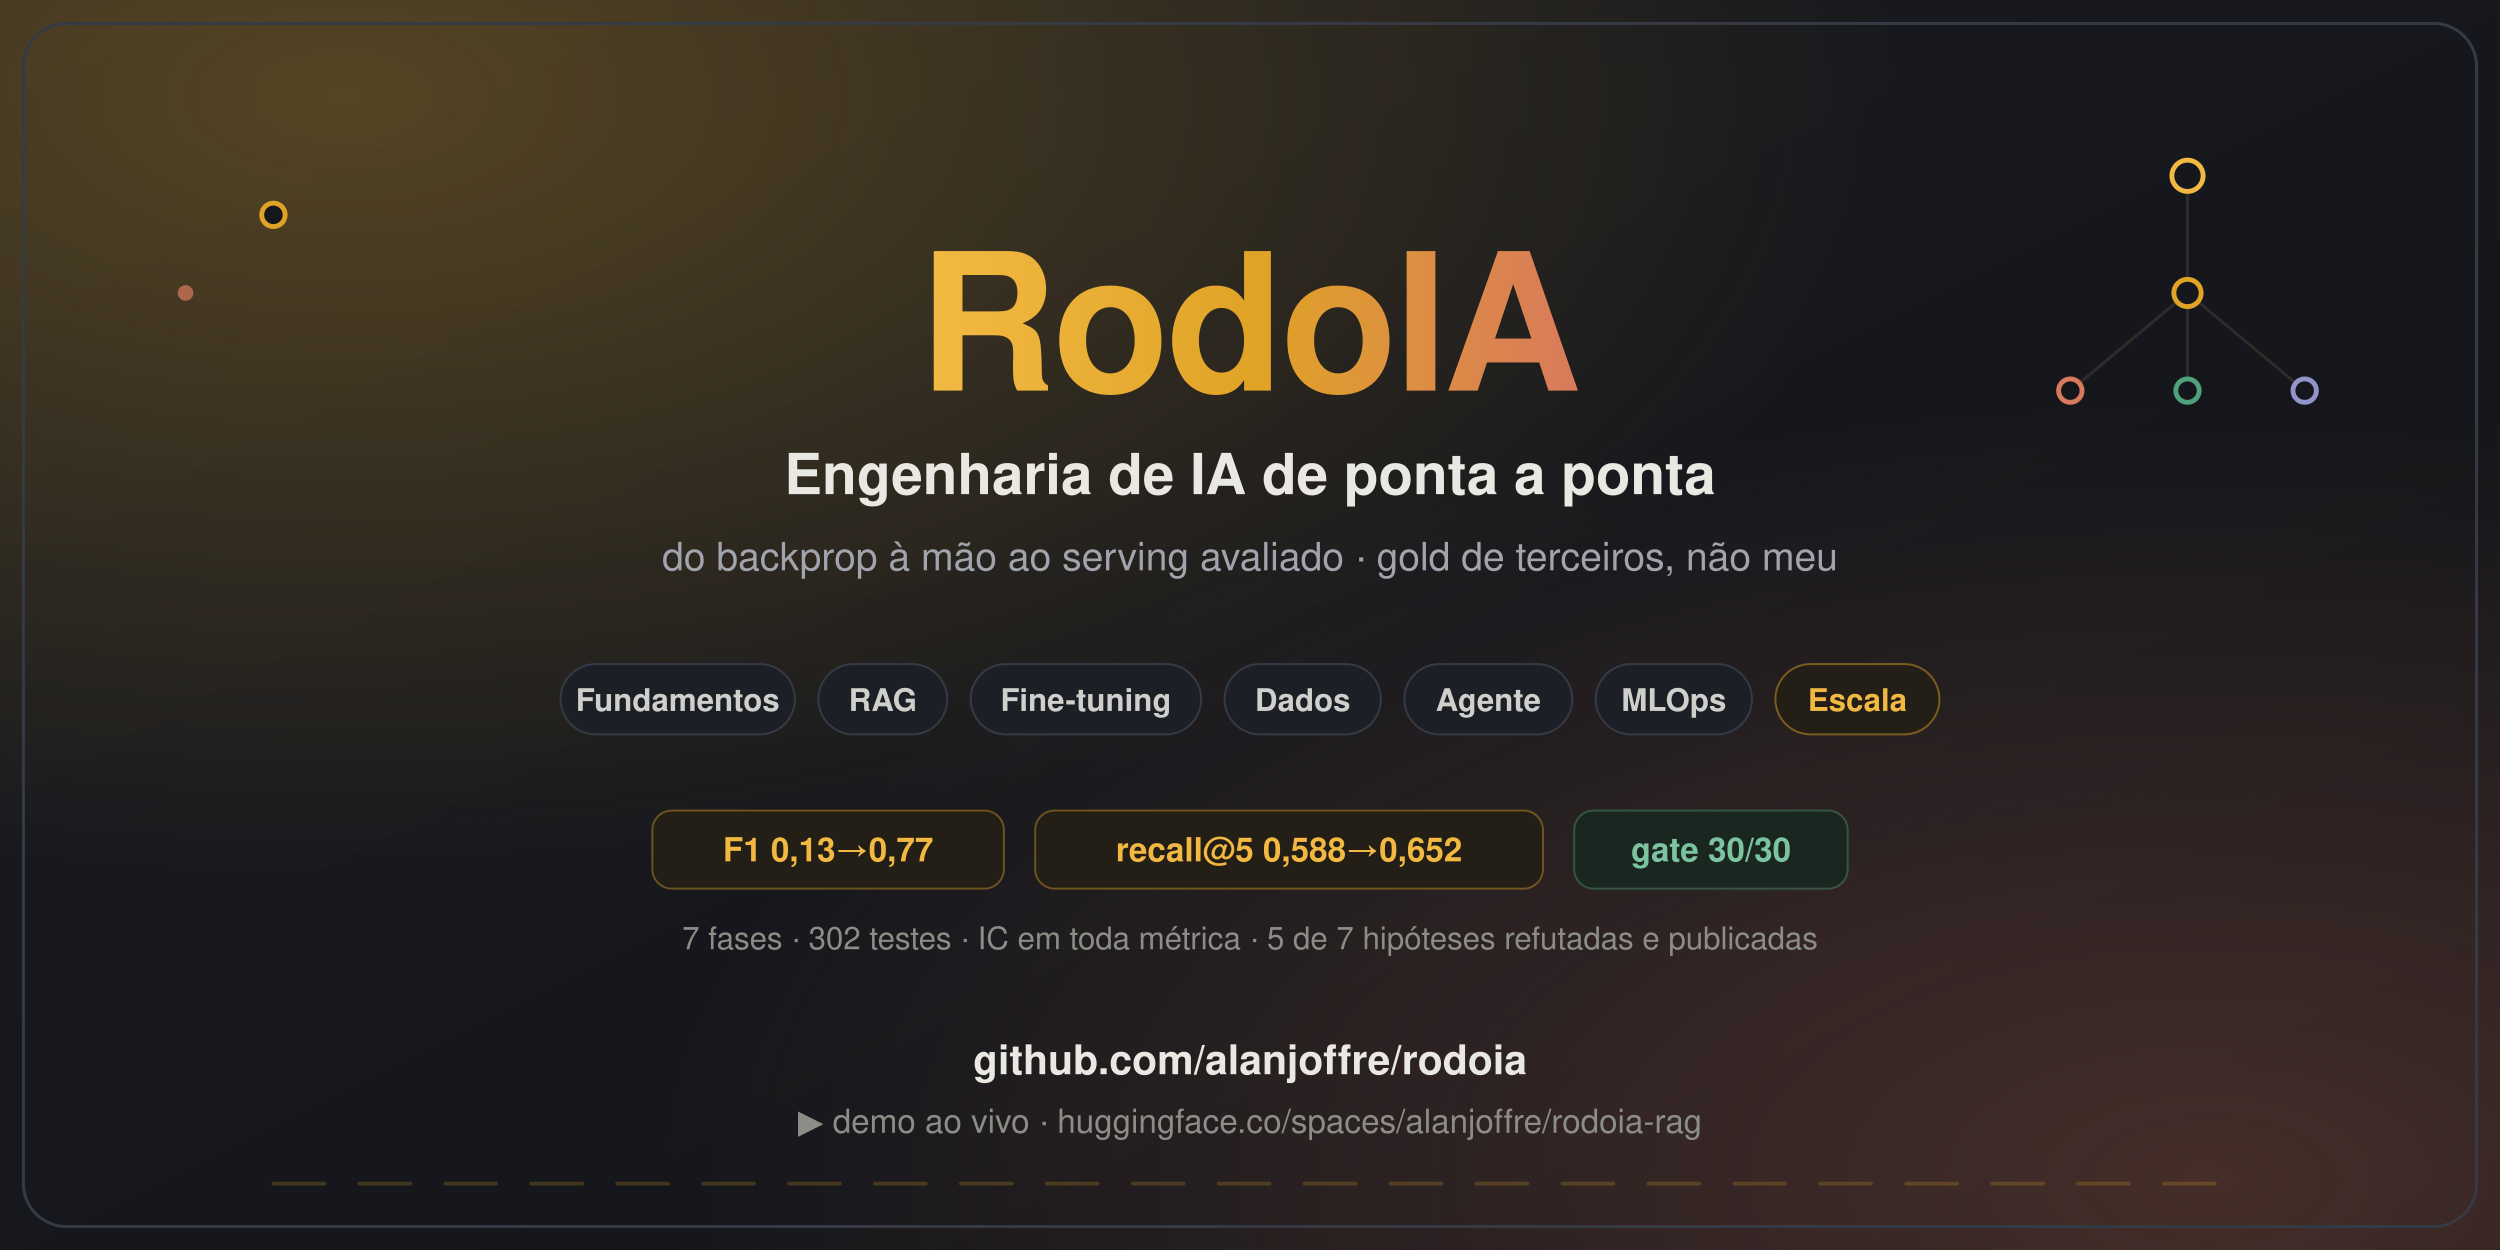
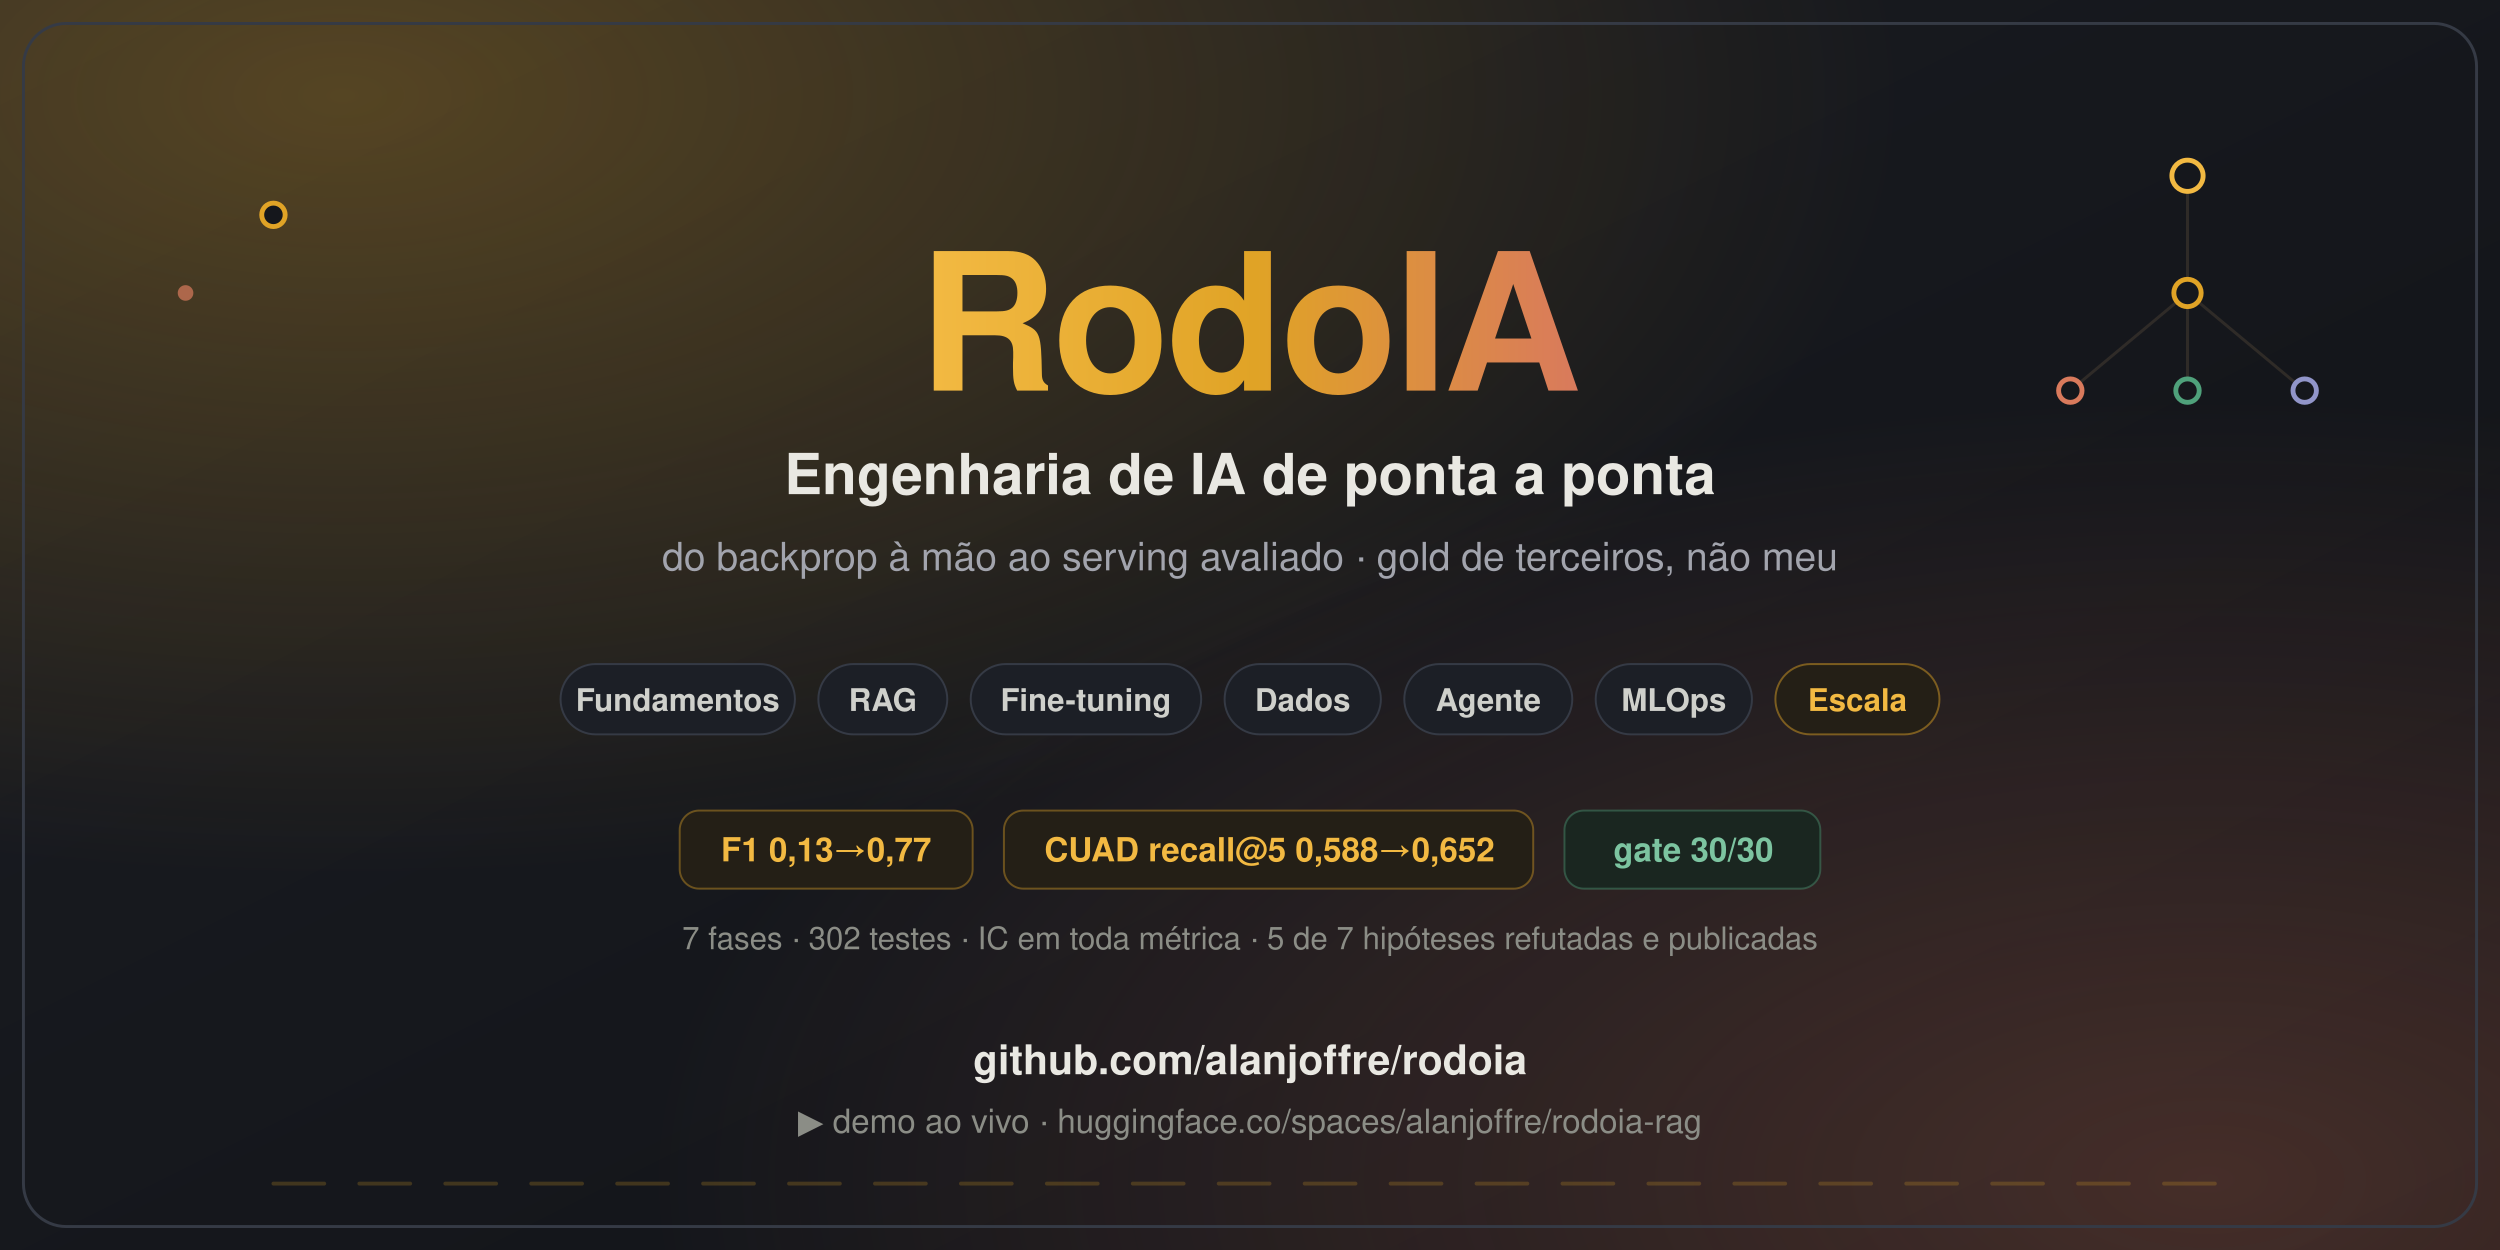
<svg xmlns="http://www.w3.org/2000/svg" viewBox="0 0 1280 640" width="1280" height="640" role="img" aria-label="RodoIA — Engenharia de IA de ponta a ponta, avaliada sobre gold de terceiros">
  <defs>
    <linearGradient id="bg" x1="0" y1="0" x2="1" y2="1">
      <stop offset="0" stop-color="#1b1d23" />
      <stop offset="0.55" stop-color="#15171c" />
      <stop offset="1" stop-color="#101216" />
    </linearGradient>
    <linearGradient id="ink" x1="0" y1="0" x2="1" y2="0">
      <stop offset="0" stop-color="#f2b942" />
      <stop offset="0.5" stop-color="#e0a326" />
      <stop offset="1" stop-color="#d97a5c" />
    </linearGradient>
    <radialGradient id="glowA" cx="0.14" cy="0.08" r="0.62">
      <stop offset="0" stop-color="#e0a326" stop-opacity="0.30" />
      <stop offset="1" stop-color="#e0a326" stop-opacity="0" />
    </radialGradient>
    <radialGradient id="glowT" cx="0.88" cy="0.94" r="0.62">
      <stop offset="0" stop-color="#d97a5c" stop-opacity="0.26" />
      <stop offset="1" stop-color="#d97a5c" stop-opacity="0" />
    </radialGradient>
  </defs>
  <rect width="1280" height="640" fill="url(#bg)" />
  <rect width="1280" height="640" fill="url(#glowA)" />
  <rect width="1280" height="640" fill="url(#glowT)" />
  <rect x="12" y="12" width="1256" height="616" rx="22" fill="none" stroke="#353a45" stroke-width="1.5" />
  <g opacity="0.5" fill="none" stroke="#4a4033" stroke-width="1.5">
    <path d="M1120 90 L1120 150 L1060 200" />
    <path d="M1120 150 L1120 200" />
    <path d="M1120 150 L1180 200" />
  </g>
  <g>
    <circle cx="1120" cy="90" r="8" fill="#15171c" stroke="#f2b942" stroke-width="2.5" />
    <circle cx="1120" cy="150" r="7" fill="#15171c" stroke="#e0a326" stroke-width="2.5" />
    <circle cx="1060" cy="200" r="6" fill="#15171c" stroke="#d97a5c" stroke-width="2.5" />
    <circle cx="1120" cy="200" r="6" fill="#15171c" stroke="#4fa17b" stroke-width="2.5" />
    <circle cx="1180" cy="200" r="6" fill="#15171c" stroke="#9195c9" stroke-width="2.5" />
    <circle cx="140" cy="110" r="6" fill="#15171c" stroke="#e0a326" stroke-width="2.5" />
    <circle cx="95" cy="150" r="4" fill="#d97a5c" opacity="0.7" />
  </g>
  <text x="640" y="200" text-anchor="middle" font-family="'Segoe UI', Helvetica, Arial, sans-serif" font-size="98" font-weight="800" letter-spacing="-1.5" fill="url(#ink)">RodoIA</text>
  <text x="640" y="253" text-anchor="middle" font-family="'Segoe UI', Helvetica, Arial, sans-serif" font-size="29" font-weight="700" fill="#e9e8e2">Engenharia de IA de ponta a ponta</text>
  <text x="640" y="292" text-anchor="middle" font-family="'Segoe UI', Helvetica, Arial, sans-serif" font-size="20" font-weight="500" fill="#a2a4ad">do backprop à mão ao serving avaliado · gold de terceiros, não meu</text>
  <g font-family="'Segoe UI', Helvetica, Arial, sans-serif" font-size="16" font-weight="600" text-anchor="middle">
    <g>
      <rect x="287" y="340" width="120" height="36" rx="18" fill="#1c1f26" stroke="#353a45" />
      <text x="347" y="364" fill="#cfd0cb">Fundamentos</text>
    </g>
    <g>
      <rect x="419" y="340" width="66" height="36" rx="18" fill="#1c1f26" stroke="#353a45" />
      <text x="452" y="364" fill="#cfd0cb">RAG</text>
    </g>
    <g>
      <rect x="497" y="340" width="118" height="36" rx="18" fill="#1c1f26" stroke="#353a45" />
      <text x="556" y="364" fill="#cfd0cb">Fine-tuning</text>
    </g>
    <g>
      <rect x="627" y="340" width="80" height="36" rx="18" fill="#1c1f26" stroke="#353a45" />
      <text x="667" y="364" fill="#cfd0cb">Dados</text>
    </g>
    <g>
      <rect x="719" y="340" width="86" height="36" rx="18" fill="#1c1f26" stroke="#353a45" />
      <text x="762" y="364" fill="#cfd0cb">Agente</text>
    </g>
    <g>
      <rect x="817" y="340" width="80" height="36" rx="18" fill="#1c1f26" stroke="#353a45" />
      <text x="857" y="364" fill="#cfd0cb">MLOps</text>
    </g>
    <g>
      <rect x="909" y="340" width="84" height="36" rx="18" fill="#241f16" stroke="#e0a32677" />
      <text x="951" y="364" fill="#f2b942">Escala</text>
    </g>
  </g>
  <g font-family="'Segoe UI', Helvetica, Arial, sans-serif" font-size="17" font-weight="700" text-anchor="middle">
    <g>
-       <rect x="334" y="415" width="180" height="40" rx="10" fill="#241f16" stroke="#e0a32666" />
-       <text x="424" y="441" fill="#f2b942">F1 0,13→0,77</text>
+       <rect x="348" y="415" width="150" height="40" rx="10" fill="#241f16" stroke="#e0a32666" />
+       <text x="423" y="441" fill="#f2b942">F1 0,13→0,77</text>
    </g>
    <g>
-       <rect x="530" y="415" width="260" height="40" rx="10" fill="#241f16" stroke="#e0a32666" />
-       <text x="660" y="441" fill="#f2b942">recall@5 0,588→0,652</text>
+       <rect x="514" y="415" width="271" height="40" rx="10" fill="#241f16" stroke="#e0a32666" />
+       <text x="650" y="441" fill="#f2b942">CUAD recall@5 0,588→0,652</text>
    </g>
    <g>
-       <rect x="806" y="415" width="140" height="40" rx="10" fill="#1a2620" stroke="#4fa17b66" />
-       <text x="876" y="441" fill="#7cc4a0">gate 30/30</text>
+       <rect x="801" y="415" width="131" height="40" rx="10" fill="#1a2620" stroke="#4fa17b66" />
+       <text x="867" y="441" fill="#7cc4a0">gate 30/30</text>
    </g>
  </g>
  <text x="640" y="486" text-anchor="middle" font-family="'Segoe UI', Helvetica, Arial, sans-serif" font-size="16" font-weight="500" fill="#8b8d86">7 fases · 302 testes · IC em toda métrica · 5 de 7 hipóteses refutadas e publicadas</text>
  <line x1="470" y1="510" x2="810" y2="510" stroke="url(#ink)" stroke-width="2" opacity="0.5" stroke-linecap="round" />
  <text x="640" y="550" text-anchor="middle" font-family="'Segoe UI', Helvetica, Arial, sans-serif" font-size="21" font-weight="700" fill="#e9e8e2">github.com/alanjoffre/rodoia</text>
  <text x="640" y="580" text-anchor="middle" font-family="'Segoe UI', Helvetica, Arial, sans-serif" font-size="17" font-weight="500" fill="#8b8d86">▶ demo ao vivo · huggingface.co/spaces/alanjoffre/rodoia-rag</text>
  <line x1="140" y1="606" x2="1140" y2="606" stroke="#e0a326" stroke-width="2" opacity="0.22" stroke-dasharray="26 18" stroke-linecap="round" />
</svg>
